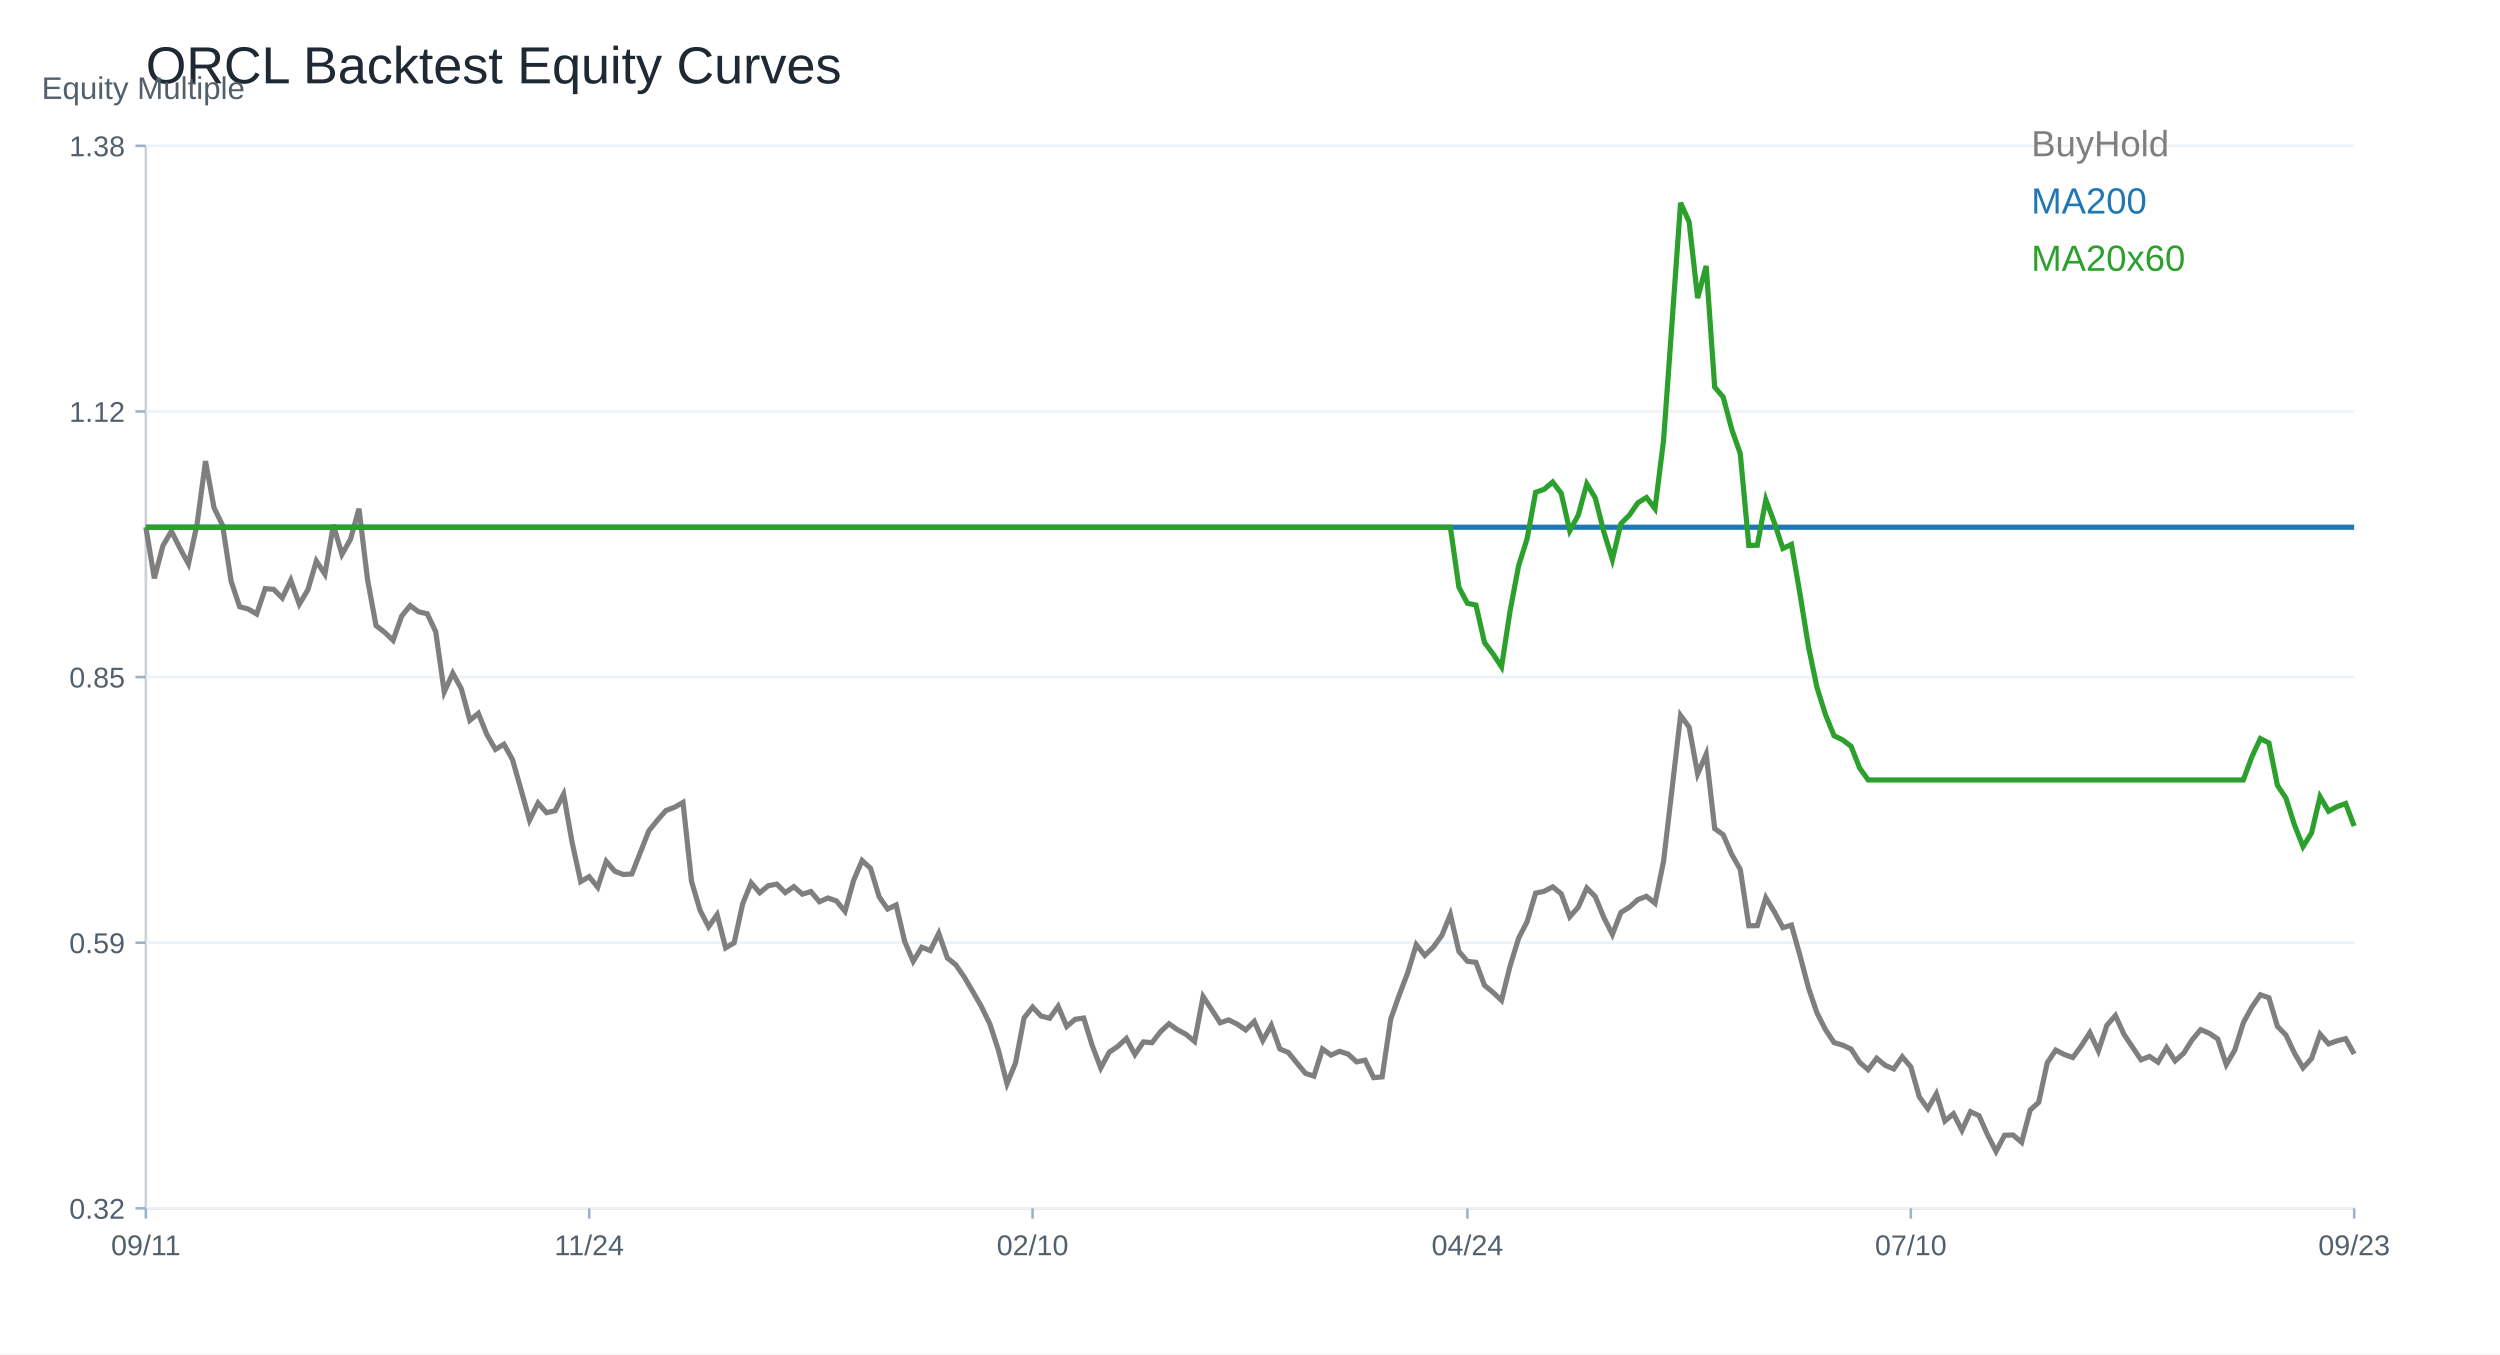
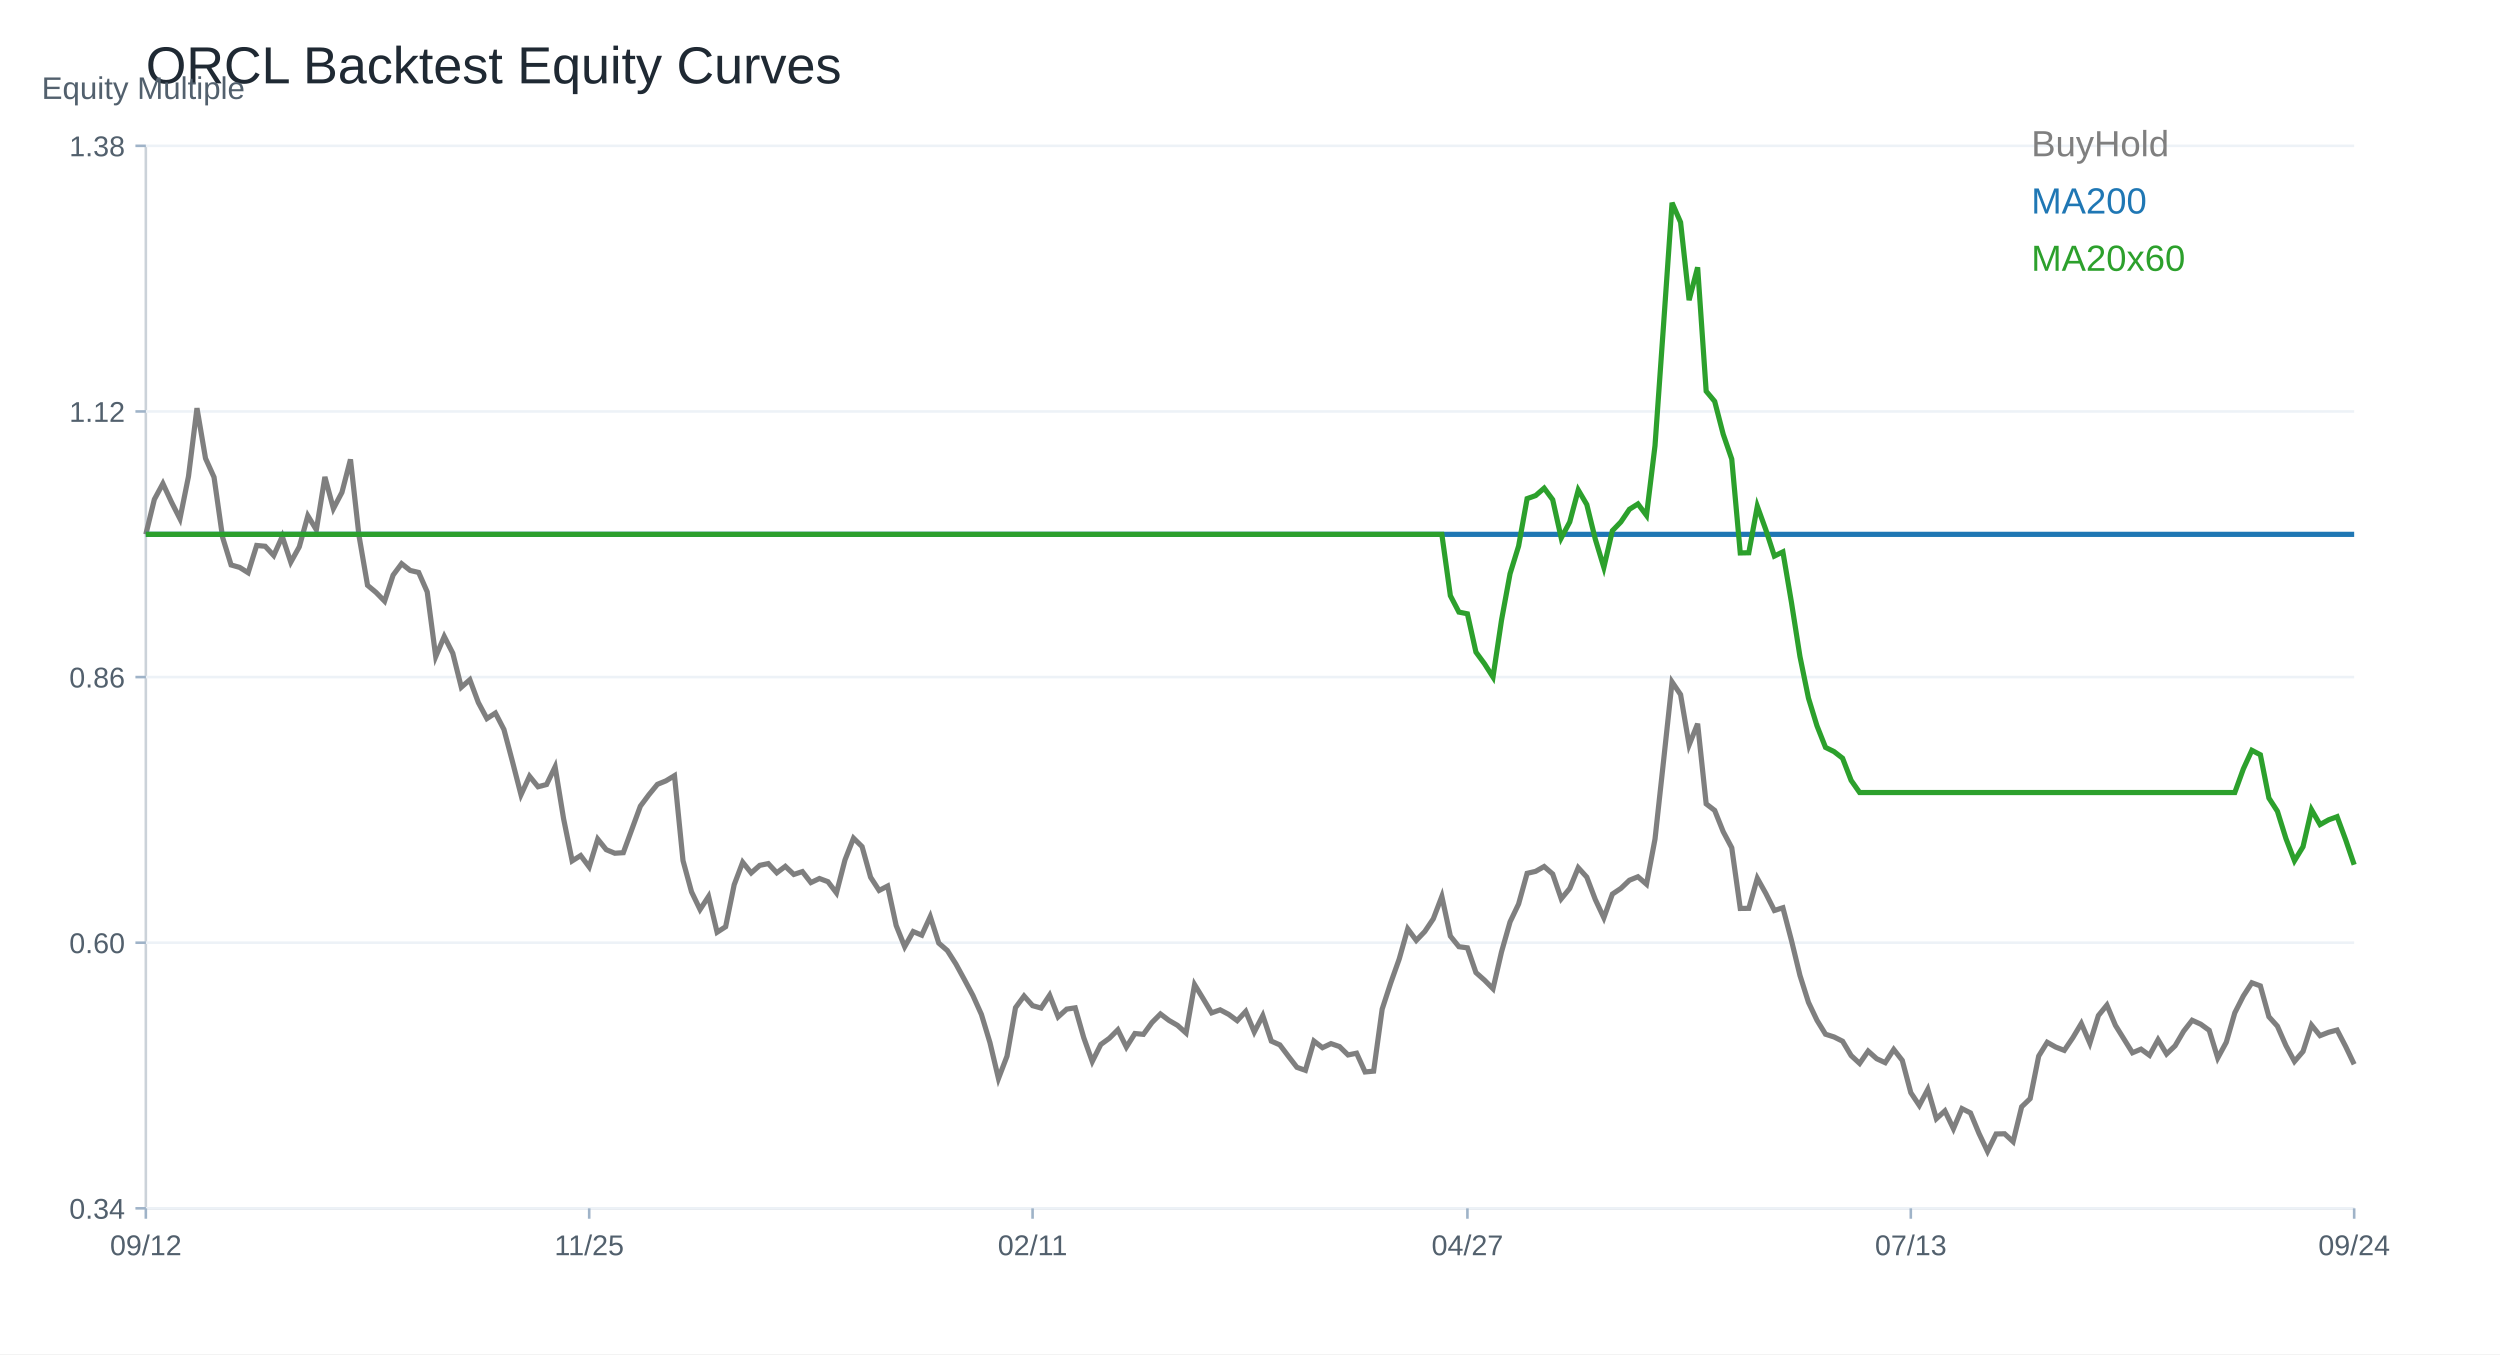
<svg xmlns="http://www.w3.org/2000/svg" width="960" height="520" viewBox="0 0 960 520">
  <rect width="100%" height="100%" fill="white" />
  <text x="56.00" y="32.00" font-size="20" font-family="Arial" fill="#1f2933" text-anchor="start">ORCL Backtest Equity Curves</text>
  <line x1="56" y1="464" x2="904" y2="464" stroke="#cbd2d9" />
  <line x1="56" y1="56" x2="56" y2="464" stroke="#cbd2d9" />
  <text x="16.00" y="38.00" font-size="12" font-family="Arial" fill="#52606d" text-anchor="start">Equity Multiple</text>
  <line x1="56" y1="464.00" x2="904" y2="464.00" stroke="#edf2f7" />
  <line x1="52" y1="464.00" x2="56" y2="464.00" stroke="#9fb3c8" />
-   <text x="48.00" y="468.00" font-size="11" font-family="Arial" fill="#52606d" text-anchor="end">0.32</text>
+   <text x="48.00" y="468.00" font-size="11" font-family="Arial" fill="#52606d" text-anchor="end">0.34</text>
  <line x1="56" y1="362.00" x2="904" y2="362.00" stroke="#edf2f7" />
  <line x1="52" y1="362.00" x2="56" y2="362.00" stroke="#9fb3c8" />
-   <text x="48.00" y="366.00" font-size="11" font-family="Arial" fill="#52606d" text-anchor="end">0.59</text>
+   <text x="48.00" y="366.00" font-size="11" font-family="Arial" fill="#52606d" text-anchor="end">0.60</text>
  <line x1="56" y1="260.00" x2="904" y2="260.00" stroke="#edf2f7" />
  <line x1="52" y1="260.00" x2="56" y2="260.00" stroke="#9fb3c8" />
-   <text x="48.00" y="264.00" font-size="11" font-family="Arial" fill="#52606d" text-anchor="end">0.85</text>
+   <text x="48.00" y="264.00" font-size="11" font-family="Arial" fill="#52606d" text-anchor="end">0.86</text>
  <line x1="56" y1="158.00" x2="904" y2="158.00" stroke="#edf2f7" />
  <line x1="52" y1="158.00" x2="56" y2="158.00" stroke="#9fb3c8" />
  <text x="48.00" y="162.00" font-size="11" font-family="Arial" fill="#52606d" text-anchor="end">1.12</text>
  <line x1="56" y1="56.00" x2="904" y2="56.00" stroke="#edf2f7" />
  <line x1="52" y1="56.00" x2="56" y2="56.00" stroke="#9fb3c8" />
  <text x="48.00" y="60.00" font-size="11" font-family="Arial" fill="#52606d" text-anchor="end">1.38</text>
  <line x1="56.00" y1="464" x2="56.00" y2="468" stroke="#9fb3c8" />
-   <text x="56.00" y="482.00" font-size="11" font-family="Arial" fill="#52606d" text-anchor="middle">09/11</text>
+   <text x="56.00" y="482.00" font-size="11" font-family="Arial" fill="#52606d" text-anchor="middle">09/12</text>
  <line x1="226.25" y1="464" x2="226.25" y2="468" stroke="#9fb3c8" />
-   <text x="226.25" y="482.00" font-size="11" font-family="Arial" fill="#52606d" text-anchor="middle">11/24</text>
+   <text x="226.25" y="482.00" font-size="11" font-family="Arial" fill="#52606d" text-anchor="middle">11/25</text>
  <line x1="396.51" y1="464" x2="396.51" y2="468" stroke="#9fb3c8" />
-   <text x="396.51" y="482.00" font-size="11" font-family="Arial" fill="#52606d" text-anchor="middle">02/10</text>
+   <text x="396.51" y="482.00" font-size="11" font-family="Arial" fill="#52606d" text-anchor="middle">02/11</text>
  <line x1="563.49" y1="464" x2="563.49" y2="468" stroke="#9fb3c8" />
-   <text x="563.49" y="482.00" font-size="11" font-family="Arial" fill="#52606d" text-anchor="middle">04/24</text>
+   <text x="563.49" y="482.00" font-size="11" font-family="Arial" fill="#52606d" text-anchor="middle">04/27</text>
  <line x1="733.75" y1="464" x2="733.75" y2="468" stroke="#9fb3c8" />
-   <text x="733.75" y="482.00" font-size="11" font-family="Arial" fill="#52606d" text-anchor="middle">07/10</text>
+   <text x="733.75" y="482.00" font-size="11" font-family="Arial" fill="#52606d" text-anchor="middle">07/13</text>
  <line x1="904.00" y1="464" x2="904.00" y2="468" stroke="#9fb3c8" />
-   <text x="904.00" y="482.00" font-size="11" font-family="Arial" fill="#52606d" text-anchor="middle">09/23</text>
-   <polyline fill="none" stroke="#7f7f7f" stroke-width="2" points="56.00,202.46 59.27,222.08 62.55,209.61 65.82,203.97 69.10,210.53 72.37,216.52 75.64,201.46 78.92,177.07 82.19,194.99 85.47,201.71 88.74,223.14 92.02,232.99 95.29,233.86 98.56,235.77 101.84,226.04 105.11,226.33 108.39,229.63 111.66,222.82 114.93,232.01 118.21,226.52 121.48,215.45 124.76,220.46 128.03,201.60 131.31,212.89 134.58,207.10 137.85,195.35 141.13,222.53 144.40,240.24 147.68,242.79 150.95,245.91 154.22,236.62 157.50,232.54 160.77,234.95 164.05,235.67 167.32,242.60 170.59,265.68 173.87,258.51 177.14,264.47 180.42,276.60 183.69,273.92 186.97,282.08 190.24,287.77 193.51,285.80 196.79,291.67 200.06,303.15 203.34,314.96 206.61,308.34 209.88,312.09 213.16,311.30 216.43,304.98 219.71,323.58 222.98,338.54 226.25,336.63 229.53,340.70 232.80,330.76 236.08,334.54 239.35,335.80 242.63,335.60 245.90,327.29 249.17,319.02 252.45,314.95 255.72,311.24 259.00,310.00 262.27,308.14 265.54,338.42 268.82,349.55 272.09,355.88 275.37,351.21 278.64,363.98 281.92,362.01 285.19,347.05 288.46,339.01 291.74,342.82 295.01,340.13 298.29,339.50 301.56,342.77 304.83,340.48 308.11,343.36 311.38,342.36 314.66,346.27 317.93,344.82 321.20,345.96 324.48,349.95 327.75,338.18 331.03,330.44 334.30,333.44 337.58,344.35 340.85,349.07 344.12,347.52 347.40,361.55 350.67,369.14 353.95,363.74 357.22,365.02 360.49,358.39 363.77,367.86 367.04,370.50 370.32,375.26 373.59,380.83 376.86,386.51 380.14,393.29 383.41,403.34 386.69,416.15 389.96,408.18 393.24,390.87 396.51,386.73 399.78,390.16 403.06,391.01 406.33,386.41 409.61,394.17 412.88,391.40 416.15,390.94 419.43,401.57 422.70,410.08 425.98,404.01 429.25,401.81 432.53,398.76 435.80,404.94 439.07,400.10 442.35,400.40 445.62,396.18 448.90,393.13 452.17,395.43 455.44,397.19 458.72,399.91 461.99,382.67 465.27,387.64 468.54,392.73 471.81,391.65 475.09,393.26 478.36,395.51 481.64,392.22 484.91,399.56 488.19,393.70 491.46,402.81 494.73,404.16 498.01,408.19 501.28,412.15 504.56,413.23 507.83,402.79 511.10,405.15 514.38,403.70 517.65,404.76 520.93,407.74 524.20,407.12 527.47,413.81 530.75,413.52 534.02,391.41 537.30,382.10 540.57,373.51 543.85,362.76 547.12,366.89 550.39,363.71 553.67,359.19 556.94,351.20 560.22,365.35 563.49,369.14 566.76,369.54 570.04,378.37 573.31,381.05 576.59,384.13 579.86,370.97 583.14,360.30 586.41,353.92 589.68,342.97 592.96,342.26 596.23,340.55 599.51,343.21 602.78,352.05 606.05,348.35 609.33,340.98 612.60,344.33 615.88,352.33 619.15,358.82 622.42,350.37 625.70,348.34 628.97,345.43 632.25,344.19 635.52,346.84 638.80,330.77 642.07,302.93 645.34,274.72 648.62,279.22 651.89,297.19 655.17,289.61 658.44,318.19 661.71,320.53 664.99,328.11 668.26,333.85 671.54,355.49 674.81,355.45 678.08,344.72 681.36,350.16 684.63,356.21 687.91,355.25 691.18,366.88 694.46,379.38 697.73,389.00 701.00,395.39 704.28,400.35 707.55,401.32 710.83,402.85 714.10,407.95 717.37,410.77 720.65,406.37 723.92,409.09 727.20,410.49 730.47,405.79 733.75,409.68 737.02,421.20 740.29,425.75 743.57,420.00 746.84,430.48 750.12,427.69 753.39,434.06 756.66,426.88 759.94,428.41 763.21,435.75 766.49,442.14 769.76,435.93 773.03,435.85 776.31,438.66 779.58,426.24 782.86,423.31 786.13,408.15 789.41,403.23 792.68,404.94 795.95,406.10 799.23,401.61 802.50,396.51 805.78,403.56 809.05,393.69 812.32,389.97 815.60,397.18 818.87,402.08 822.15,406.96 825.42,405.67 828.69,407.87 831.97,402.31 835.24,407.39 838.52,404.47 841.79,399.27 845.07,395.38 848.34,396.76 851.61,398.95 854.89,408.82 858.16,403.22 861.44,392.73 864.71,386.73 867.98,381.99 871.26,383.12 874.53,394.12 877.81,397.48 881.08,404.43 884.36,410.05 887.63,406.49 890.90,397.09 894.18,400.86 897.45,399.66 900.73,398.85 904.00,404.72" />
+   <text x="904.00" y="482.00" font-size="11" font-family="Arial" fill="#52606d" text-anchor="middle">09/24</text>
+   <polyline fill="none" stroke="#7f7f7f" stroke-width="2" points="56.00,205.19 59.27,191.77 62.55,185.69 65.82,192.75 69.10,199.21 72.37,182.98 75.64,156.73 78.92,176.02 82.19,183.25 85.47,206.33 88.74,216.94 92.02,217.88 95.29,219.93 98.56,209.46 101.84,209.77 105.11,213.32 108.39,205.98 111.66,215.88 114.93,209.97 118.21,198.05 121.48,203.45 124.76,183.14 128.03,195.30 131.31,189.06 134.58,176.41 137.85,205.68 141.13,224.75 144.40,227.49 147.68,230.85 150.95,220.85 154.22,216.45 157.50,219.05 160.77,219.82 164.05,227.29 167.32,252.13 170.59,244.41 173.87,250.84 177.14,263.90 180.42,261.01 183.69,269.80 186.97,275.93 190.24,273.81 193.51,280.12 196.79,292.48 200.06,305.20 203.34,298.07 206.61,302.11 209.88,301.26 213.16,294.46 216.43,314.48 219.71,330.58 222.98,328.53 226.25,332.92 229.53,322.22 232.80,326.28 236.08,327.64 239.35,327.43 242.63,318.48 245.90,309.57 249.17,305.18 252.45,301.19 255.72,299.85 259.00,297.86 262.27,330.46 265.54,342.45 268.82,349.26 272.09,344.23 275.37,357.98 278.64,355.86 281.92,339.75 285.19,331.10 288.46,335.20 291.74,332.30 295.01,331.62 298.29,335.15 301.56,332.68 304.83,335.78 308.11,334.70 311.38,338.91 314.66,337.35 317.93,338.57 321.20,342.88 324.48,330.20 327.75,321.86 331.03,325.10 334.30,336.84 337.58,341.93 340.85,340.25 344.12,355.37 347.40,363.54 350.67,357.72 353.95,359.10 357.22,351.96 360.49,362.16 363.77,365.00 367.04,370.13 370.32,376.13 373.59,382.24 376.86,389.54 380.14,400.36 383.41,414.15 386.69,405.57 389.96,386.94 393.24,382.47 396.51,386.17 399.78,387.09 403.06,382.13 406.33,390.48 409.61,387.51 412.88,387.01 416.15,398.45 419.43,407.61 422.70,401.08 425.98,398.71 429.25,395.44 432.53,402.08 435.80,396.87 439.07,397.19 442.35,392.65 445.62,389.37 448.90,391.85 452.17,393.74 455.44,396.67 458.72,378.10 461.99,383.46 465.27,388.94 468.54,387.78 471.81,389.51 475.09,391.93 478.36,388.39 481.64,396.29 484.91,389.98 488.19,399.79 491.46,401.24 494.73,405.58 498.01,409.85 501.28,411.01 504.56,399.77 507.83,402.31 511.10,400.75 514.38,401.89 517.65,405.10 520.93,404.43 524.20,411.63 527.47,411.32 530.75,387.51 534.02,377.49 537.30,368.25 540.57,356.66 543.85,361.12 547.12,357.70 550.39,352.82 553.67,344.23 556.94,359.46 560.22,363.53 563.49,363.97 566.76,373.47 570.04,376.37 573.31,379.68 576.59,365.50 579.86,354.02 583.14,347.14 586.41,335.36 589.68,334.60 592.96,332.75 596.23,335.62 599.51,345.14 602.78,341.16 606.05,333.21 609.33,336.82 612.60,345.43 615.88,352.43 619.15,343.33 622.42,341.14 625.70,338.01 628.97,336.68 632.25,339.53 635.52,322.23 638.80,292.25 642.07,261.87 645.34,266.72 648.62,286.07 651.89,277.91 655.17,308.68 658.44,311.20 661.71,319.36 664.99,325.54 668.26,348.84 671.54,348.80 674.81,337.25 678.08,343.10 681.36,349.62 684.63,348.58 687.91,361.10 691.18,374.56 694.46,384.92 697.73,391.81 701.00,397.14 704.28,398.19 707.55,399.83 710.83,405.33 714.10,408.36 717.37,403.62 720.65,406.55 723.92,408.06 727.20,402.99 730.47,407.19 733.75,419.59 737.02,424.50 740.29,418.30 743.57,429.58 746.84,426.58 750.12,433.44 753.39,425.71 756.66,427.36 759.94,435.26 763.21,442.14 766.49,435.45 769.76,435.37 773.03,438.40 776.31,425.01 779.58,421.87 782.86,405.54 786.13,400.24 789.41,402.08 792.68,403.34 795.95,398.50 799.23,393.01 802.50,400.60 805.78,389.97 809.05,385.96 812.32,393.73 815.60,399.00 818.87,404.26 822.15,402.87 825.42,405.24 828.69,399.25 831.97,404.73 835.24,401.58 838.52,395.98 841.79,391.79 845.07,393.28 848.34,395.64 851.61,406.27 854.89,400.23 858.16,388.93 861.44,382.47 864.71,377.38 867.98,378.59 871.26,390.43 874.53,394.06 877.81,401.54 881.08,407.59 884.36,403.76 887.63,393.63 890.90,397.69 894.18,396.40 897.45,395.53 900.73,401.85 904.00,408.69" />
  <text x="780.00" y="60.00" font-size="14" font-family="Arial" fill="#7f7f7f" text-anchor="start">BuyHold</text>
-   <polyline fill="none" stroke="#1f77b4" stroke-width="2" points="56.00,202.46 59.27,202.46 62.55,202.46 65.82,202.46 69.10,202.46 72.37,202.46 75.64,202.46 78.92,202.46 82.19,202.46 85.47,202.46 88.74,202.46 92.02,202.46 95.29,202.46 98.56,202.46 101.84,202.46 105.11,202.46 108.39,202.46 111.66,202.46 114.93,202.46 118.21,202.46 121.48,202.46 124.76,202.46 128.03,202.46 131.31,202.46 134.58,202.46 137.85,202.46 141.13,202.46 144.40,202.46 147.68,202.46 150.95,202.46 154.22,202.46 157.50,202.46 160.77,202.46 164.05,202.46 167.32,202.46 170.59,202.46 173.87,202.46 177.14,202.46 180.42,202.46 183.69,202.46 186.97,202.46 190.24,202.46 193.51,202.46 196.79,202.46 200.06,202.46 203.34,202.46 206.61,202.46 209.88,202.46 213.16,202.46 216.43,202.46 219.71,202.46 222.98,202.46 226.25,202.46 229.53,202.46 232.80,202.46 236.08,202.46 239.35,202.46 242.63,202.46 245.90,202.46 249.17,202.46 252.45,202.46 255.72,202.46 259.00,202.46 262.27,202.46 265.54,202.46 268.82,202.46 272.09,202.46 275.37,202.46 278.64,202.46 281.92,202.46 285.19,202.46 288.46,202.46 291.74,202.46 295.01,202.46 298.29,202.46 301.56,202.46 304.83,202.46 308.11,202.46 311.38,202.46 314.66,202.46 317.93,202.46 321.20,202.46 324.48,202.46 327.75,202.46 331.03,202.46 334.30,202.46 337.58,202.46 340.85,202.46 344.12,202.46 347.40,202.46 350.67,202.46 353.95,202.46 357.22,202.46 360.49,202.46 363.77,202.46 367.04,202.46 370.32,202.46 373.59,202.46 376.86,202.46 380.14,202.46 383.41,202.46 386.69,202.46 389.96,202.46 393.24,202.46 396.51,202.46 399.78,202.46 403.06,202.46 406.33,202.46 409.61,202.46 412.88,202.46 416.15,202.46 419.43,202.46 422.70,202.46 425.98,202.46 429.25,202.46 432.53,202.46 435.80,202.46 439.07,202.46 442.35,202.46 445.62,202.46 448.90,202.46 452.17,202.46 455.44,202.46 458.72,202.46 461.99,202.46 465.27,202.46 468.54,202.46 471.81,202.46 475.09,202.46 478.36,202.46 481.64,202.46 484.91,202.46 488.19,202.46 491.46,202.46 494.73,202.46 498.01,202.46 501.28,202.46 504.56,202.46 507.83,202.46 511.10,202.46 514.38,202.46 517.65,202.46 520.93,202.46 524.20,202.46 527.47,202.46 530.75,202.46 534.02,202.46 537.30,202.46 540.57,202.46 543.85,202.46 547.12,202.46 550.39,202.46 553.67,202.46 556.94,202.46 560.22,202.46 563.49,202.46 566.76,202.46 570.04,202.46 573.31,202.46 576.59,202.46 579.86,202.46 583.14,202.46 586.41,202.46 589.68,202.46 592.96,202.46 596.23,202.46 599.51,202.46 602.78,202.46 606.05,202.46 609.33,202.46 612.60,202.46 615.88,202.46 619.15,202.46 622.42,202.46 625.70,202.46 628.97,202.46 632.25,202.46 635.52,202.46 638.80,202.46 642.07,202.46 645.34,202.46 648.62,202.46 651.89,202.46 655.17,202.46 658.44,202.46 661.71,202.46 664.99,202.46 668.26,202.46 671.54,202.46 674.81,202.46 678.08,202.46 681.36,202.46 684.63,202.46 687.91,202.46 691.18,202.46 694.46,202.46 697.73,202.46 701.00,202.46 704.28,202.46 707.55,202.46 710.83,202.46 714.10,202.46 717.37,202.46 720.65,202.46 723.92,202.46 727.20,202.46 730.47,202.46 733.75,202.46 737.02,202.46 740.29,202.46 743.57,202.46 746.84,202.46 750.12,202.46 753.39,202.46 756.66,202.46 759.94,202.46 763.21,202.46 766.49,202.46 769.76,202.46 773.03,202.46 776.31,202.46 779.58,202.46 782.86,202.46 786.13,202.46 789.41,202.46 792.68,202.46 795.95,202.46 799.23,202.46 802.50,202.46 805.78,202.46 809.05,202.46 812.32,202.46 815.60,202.46 818.87,202.46 822.15,202.46 825.42,202.46 828.69,202.46 831.97,202.46 835.24,202.46 838.52,202.46 841.79,202.46 845.07,202.46 848.34,202.46 851.61,202.46 854.89,202.46 858.16,202.46 861.44,202.46 864.71,202.46 867.98,202.46 871.26,202.46 874.53,202.46 877.81,202.46 881.08,202.46 884.36,202.46 887.63,202.46 890.90,202.46 894.18,202.46 897.45,202.46 900.73,202.46 904.00,202.46" />
+   <polyline fill="none" stroke="#1f77b4" stroke-width="2" points="56.00,205.19 59.27,205.19 62.55,205.19 65.82,205.19 69.10,205.19 72.37,205.19 75.64,205.19 78.92,205.19 82.19,205.19 85.47,205.19 88.74,205.19 92.02,205.19 95.29,205.19 98.56,205.19 101.84,205.19 105.11,205.19 108.39,205.19 111.66,205.19 114.93,205.19 118.21,205.19 121.48,205.19 124.76,205.19 128.03,205.19 131.31,205.19 134.58,205.19 137.85,205.19 141.13,205.19 144.40,205.19 147.68,205.19 150.95,205.19 154.22,205.19 157.50,205.19 160.77,205.19 164.05,205.19 167.32,205.19 170.59,205.19 173.87,205.19 177.14,205.19 180.42,205.19 183.69,205.19 186.97,205.19 190.24,205.19 193.51,205.19 196.79,205.19 200.06,205.19 203.34,205.19 206.61,205.19 209.88,205.19 213.16,205.19 216.43,205.19 219.71,205.19 222.98,205.19 226.25,205.19 229.53,205.19 232.80,205.19 236.08,205.19 239.35,205.19 242.63,205.19 245.90,205.19 249.17,205.19 252.45,205.19 255.72,205.19 259.00,205.19 262.27,205.19 265.54,205.19 268.82,205.19 272.09,205.19 275.37,205.19 278.64,205.19 281.92,205.19 285.19,205.19 288.46,205.19 291.74,205.19 295.01,205.19 298.29,205.19 301.56,205.19 304.83,205.19 308.11,205.19 311.38,205.19 314.66,205.19 317.93,205.19 321.20,205.19 324.48,205.19 327.75,205.19 331.03,205.19 334.30,205.19 337.58,205.19 340.85,205.19 344.12,205.19 347.40,205.19 350.67,205.19 353.95,205.19 357.22,205.19 360.49,205.19 363.77,205.19 367.04,205.19 370.32,205.19 373.59,205.19 376.86,205.19 380.14,205.19 383.41,205.19 386.69,205.19 389.96,205.19 393.24,205.19 396.51,205.19 399.78,205.19 403.06,205.19 406.33,205.19 409.61,205.19 412.88,205.19 416.15,205.19 419.43,205.19 422.70,205.19 425.98,205.19 429.25,205.19 432.53,205.19 435.80,205.19 439.07,205.19 442.35,205.19 445.62,205.19 448.90,205.19 452.17,205.19 455.44,205.19 458.72,205.19 461.99,205.19 465.27,205.19 468.54,205.19 471.81,205.19 475.09,205.19 478.36,205.19 481.64,205.19 484.91,205.19 488.19,205.19 491.46,205.19 494.73,205.19 498.01,205.19 501.28,205.19 504.56,205.19 507.83,205.19 511.10,205.19 514.38,205.19 517.65,205.19 520.93,205.19 524.20,205.19 527.47,205.19 530.75,205.19 534.02,205.19 537.30,205.19 540.57,205.19 543.85,205.19 547.12,205.19 550.39,205.19 553.67,205.19 556.94,205.19 560.22,205.19 563.49,205.19 566.76,205.19 570.04,205.19 573.31,205.19 576.59,205.19 579.86,205.19 583.14,205.19 586.41,205.19 589.68,205.19 592.96,205.19 596.23,205.19 599.51,205.19 602.78,205.19 606.05,205.19 609.33,205.19 612.60,205.19 615.88,205.19 619.15,205.19 622.42,205.19 625.70,205.19 628.97,205.19 632.25,205.19 635.52,205.19 638.80,205.19 642.07,205.19 645.34,205.19 648.62,205.19 651.89,205.19 655.17,205.19 658.44,205.19 661.71,205.19 664.99,205.19 668.26,205.19 671.54,205.19 674.81,205.19 678.08,205.19 681.36,205.19 684.63,205.19 687.91,205.19 691.18,205.19 694.46,205.19 697.73,205.19 701.00,205.19 704.28,205.19 707.55,205.19 710.83,205.19 714.10,205.19 717.37,205.19 720.65,205.19 723.92,205.19 727.20,205.19 730.47,205.19 733.75,205.19 737.02,205.19 740.29,205.19 743.57,205.19 746.84,205.19 750.12,205.19 753.39,205.19 756.66,205.19 759.94,205.19 763.21,205.19 766.49,205.19 769.76,205.19 773.03,205.19 776.31,205.19 779.58,205.19 782.86,205.19 786.13,205.19 789.41,205.19 792.68,205.19 795.95,205.19 799.23,205.19 802.50,205.19 805.78,205.19 809.05,205.19 812.32,205.19 815.60,205.19 818.87,205.19 822.15,205.19 825.42,205.19 828.69,205.19 831.97,205.19 835.24,205.19 838.52,205.19 841.79,205.19 845.07,205.19 848.34,205.19 851.61,205.19 854.89,205.19 858.16,205.19 861.44,205.19 864.71,205.19 867.98,205.19 871.26,205.19 874.53,205.19 877.81,205.19 881.08,205.19 884.36,205.19 887.63,205.19 890.90,205.19 894.18,205.19 897.45,205.19 900.73,205.19 904.00,205.19" />
  <text x="780.00" y="82.00" font-size="14" font-family="Arial" fill="#1f77b4" text-anchor="start">MA200</text>
-   <polyline fill="none" stroke="#2ca02c" stroke-width="2" points="56.00,202.46 59.27,202.46 62.55,202.46 65.82,202.46 69.10,202.46 72.37,202.46 75.64,202.46 78.92,202.46 82.19,202.46 85.47,202.46 88.74,202.46 92.02,202.46 95.29,202.46 98.56,202.46 101.84,202.46 105.11,202.46 108.39,202.46 111.66,202.46 114.93,202.46 118.21,202.46 121.48,202.46 124.76,202.46 128.03,202.46 131.31,202.46 134.58,202.46 137.85,202.46 141.13,202.46 144.40,202.46 147.68,202.46 150.95,202.46 154.22,202.46 157.50,202.46 160.77,202.46 164.05,202.46 167.32,202.46 170.59,202.46 173.87,202.46 177.14,202.46 180.42,202.46 183.69,202.46 186.97,202.46 190.24,202.46 193.51,202.46 196.79,202.46 200.06,202.46 203.34,202.46 206.61,202.46 209.88,202.46 213.16,202.46 216.43,202.46 219.71,202.46 222.98,202.46 226.25,202.46 229.53,202.46 232.80,202.46 236.08,202.46 239.35,202.46 242.63,202.46 245.90,202.46 249.17,202.46 252.45,202.46 255.72,202.46 259.00,202.46 262.27,202.46 265.54,202.46 268.82,202.46 272.09,202.46 275.37,202.46 278.64,202.46 281.92,202.46 285.19,202.46 288.46,202.46 291.74,202.46 295.01,202.46 298.29,202.46 301.56,202.46 304.83,202.46 308.11,202.46 311.38,202.46 314.66,202.46 317.93,202.46 321.20,202.46 324.48,202.46 327.75,202.46 331.03,202.46 334.30,202.46 337.58,202.46 340.85,202.46 344.12,202.46 347.40,202.46 350.67,202.46 353.95,202.46 357.22,202.46 360.49,202.46 363.77,202.46 367.04,202.46 370.32,202.46 373.59,202.46 376.86,202.46 380.14,202.46 383.41,202.46 386.69,202.46 389.96,202.46 393.24,202.46 396.51,202.46 399.78,202.46 403.06,202.46 406.33,202.46 409.61,202.46 412.88,202.46 416.15,202.46 419.43,202.46 422.70,202.46 425.98,202.46 429.25,202.46 432.53,202.46 435.80,202.46 439.07,202.46 442.35,202.46 445.62,202.46 448.90,202.46 452.17,202.46 455.44,202.46 458.72,202.46 461.99,202.46 465.27,202.46 468.54,202.46 471.81,202.46 475.09,202.46 478.36,202.46 481.64,202.46 484.91,202.46 488.19,202.46 491.46,202.46 494.73,202.46 498.01,202.46 501.28,202.46 504.56,202.46 507.83,202.46 511.10,202.46 514.38,202.46 517.65,202.46 520.93,202.46 524.20,202.46 527.47,202.46 530.75,202.46 534.02,202.46 537.30,202.46 540.57,202.46 543.85,202.46 547.12,202.46 550.39,202.46 553.67,202.46 556.94,202.46 560.22,225.51 563.49,231.67 566.76,232.33 570.04,246.71 573.31,251.09 576.59,256.10 579.86,234.65 583.14,217.27 586.41,206.87 589.68,189.04 592.96,187.89 596.23,185.10 599.51,189.43 602.78,203.83 606.05,197.81 609.33,185.80 612.60,191.26 615.88,204.29 619.15,214.87 622.42,201.10 625.70,197.79 628.97,193.05 632.25,191.04 635.52,195.35 638.80,169.18 642.07,123.81 645.34,77.86 648.62,85.19 651.89,114.47 655.17,102.12 658.44,148.67 661.71,152.49 664.99,164.84 668.26,174.19 671.54,209.44 674.81,209.38 678.08,191.90 681.36,200.75 684.63,210.61 687.91,209.05 691.18,227.99 694.46,248.35 697.73,264.03 701.00,274.44 704.28,282.52 707.55,284.10 710.83,286.59 714.10,294.91 717.37,299.49 720.65,299.49 723.92,299.49 727.20,299.49 730.47,299.49 733.75,299.49 737.02,299.49 740.29,299.49 743.57,299.49 746.84,299.49 750.12,299.49 753.39,299.49 756.66,299.49 759.94,299.49 763.21,299.49 766.49,299.49 769.76,299.49 773.03,299.49 776.31,299.49 779.58,299.49 782.86,299.49 786.13,299.49 789.41,299.49 792.68,299.49 795.95,299.49 799.23,299.49 802.50,299.49 805.78,299.49 809.05,299.49 812.32,299.49 815.60,299.49 818.87,299.49 822.15,299.49 825.42,299.49 828.69,299.49 831.97,299.49 835.24,299.49 838.52,299.49 841.79,299.49 845.07,299.49 848.34,299.49 851.61,299.49 854.89,299.49 858.16,299.49 861.44,299.49 864.71,290.62 867.98,283.62 871.26,285.29 874.53,301.55 877.81,306.52 881.08,316.79 884.36,325.10 887.63,319.84 890.90,305.94 894.18,311.52 897.45,309.74 900.73,308.54 904.00,317.22" />
+   <polyline fill="none" stroke="#2ca02c" stroke-width="2" points="56.00,205.19 59.27,205.19 62.55,205.19 65.82,205.19 69.10,205.19 72.37,205.19 75.64,205.19 78.92,205.19 82.19,205.19 85.47,205.19 88.74,205.19 92.02,205.19 95.29,205.19 98.56,205.19 101.84,205.19 105.11,205.19 108.39,205.19 111.66,205.19 114.93,205.19 118.21,205.19 121.48,205.19 124.76,205.19 128.03,205.19 131.31,205.19 134.58,205.19 137.85,205.19 141.13,205.19 144.40,205.19 147.68,205.19 150.95,205.19 154.22,205.19 157.50,205.19 160.77,205.19 164.05,205.19 167.32,205.19 170.59,205.19 173.87,205.19 177.14,205.19 180.42,205.19 183.69,205.19 186.97,205.19 190.24,205.19 193.51,205.19 196.79,205.19 200.06,205.19 203.34,205.19 206.61,205.19 209.88,205.19 213.16,205.19 216.43,205.19 219.71,205.19 222.98,205.19 226.25,205.19 229.53,205.19 232.80,205.19 236.08,205.19 239.35,205.19 242.63,205.19 245.90,205.19 249.17,205.19 252.45,205.19 255.72,205.19 259.00,205.19 262.27,205.19 265.54,205.19 268.82,205.19 272.09,205.19 275.37,205.19 278.64,205.19 281.92,205.19 285.19,205.19 288.46,205.19 291.74,205.19 295.01,205.19 298.29,205.19 301.56,205.19 304.83,205.19 308.11,205.19 311.38,205.19 314.66,205.19 317.93,205.19 321.20,205.19 324.48,205.19 327.75,205.19 331.03,205.19 334.30,205.19 337.58,205.19 340.85,205.19 344.12,205.19 347.40,205.19 350.67,205.19 353.95,205.19 357.22,205.19 360.49,205.19 363.77,205.19 367.04,205.19 370.32,205.19 373.59,205.19 376.86,205.19 380.14,205.19 383.41,205.19 386.69,205.19 389.96,205.19 393.24,205.19 396.51,205.19 399.78,205.19 403.06,205.19 406.33,205.19 409.61,205.19 412.88,205.19 416.15,205.19 419.43,205.19 422.70,205.19 425.98,205.19 429.25,205.19 432.53,205.19 435.80,205.19 439.07,205.19 442.35,205.19 445.62,205.19 448.90,205.19 452.17,205.19 455.44,205.19 458.72,205.19 461.99,205.19 465.27,205.19 468.54,205.19 471.81,205.19 475.09,205.19 478.36,205.19 481.64,205.19 484.91,205.19 488.19,205.19 491.46,205.19 494.73,205.19 498.01,205.19 501.28,205.19 504.56,205.19 507.83,205.19 511.10,205.19 514.38,205.19 517.65,205.19 520.93,205.19 524.20,205.19 527.47,205.19 530.75,205.19 534.02,205.19 537.30,205.19 540.57,205.19 543.85,205.19 547.12,205.19 550.39,205.19 553.67,205.19 556.94,228.74 560.22,235.04 563.49,235.71 566.76,250.41 570.04,254.88 573.31,260.00 576.59,238.09 579.86,220.32 583.14,209.70 586.41,191.48 589.68,190.30 592.96,187.45 596.23,191.88 599.51,206.59 602.78,200.44 606.05,188.16 609.33,193.75 612.60,207.06 615.88,217.87 619.15,203.80 622.42,200.42 625.70,195.57 628.97,193.51 632.25,197.92 635.52,171.18 638.80,124.82 642.07,77.86 645.34,85.35 648.62,115.27 651.89,102.65 655.17,150.22 658.44,154.13 661.71,166.75 664.99,176.30 668.26,212.33 671.54,212.26 674.81,194.40 678.08,203.44 681.36,213.52 684.63,211.93 687.91,231.28 691.18,252.09 694.46,268.11 697.73,278.75 701.00,287.00 704.28,288.62 707.55,291.16 710.83,299.66 714.10,304.34 717.37,304.34 720.65,304.34 723.92,304.34 727.20,304.34 730.47,304.34 733.75,304.34 737.02,304.34 740.29,304.34 743.57,304.34 746.84,304.34 750.12,304.34 753.39,304.34 756.66,304.34 759.94,304.34 763.21,304.34 766.49,304.34 769.76,304.34 773.03,304.34 776.31,304.34 779.58,304.34 782.86,304.34 786.13,304.34 789.41,304.34 792.68,304.34 795.95,304.34 799.23,304.34 802.50,304.34 805.78,304.34 809.05,304.34 812.32,304.34 815.60,304.34 818.87,304.34 822.15,304.34 825.42,304.34 828.69,304.34 831.97,304.34 835.24,304.34 838.52,304.34 841.79,304.34 845.07,304.34 848.34,304.34 851.61,304.34 854.89,304.34 858.16,304.34 861.44,295.28 864.71,288.13 867.98,289.83 871.26,306.45 874.53,311.53 877.81,322.03 881.08,330.52 884.36,325.14 887.63,310.94 890.90,316.64 894.18,314.82 897.45,313.60 900.73,322.47 904.00,332.06" />
  <text x="780.00" y="104.00" font-size="14" font-family="Arial" fill="#2ca02c" text-anchor="start">MA20x60</text>
</svg>
